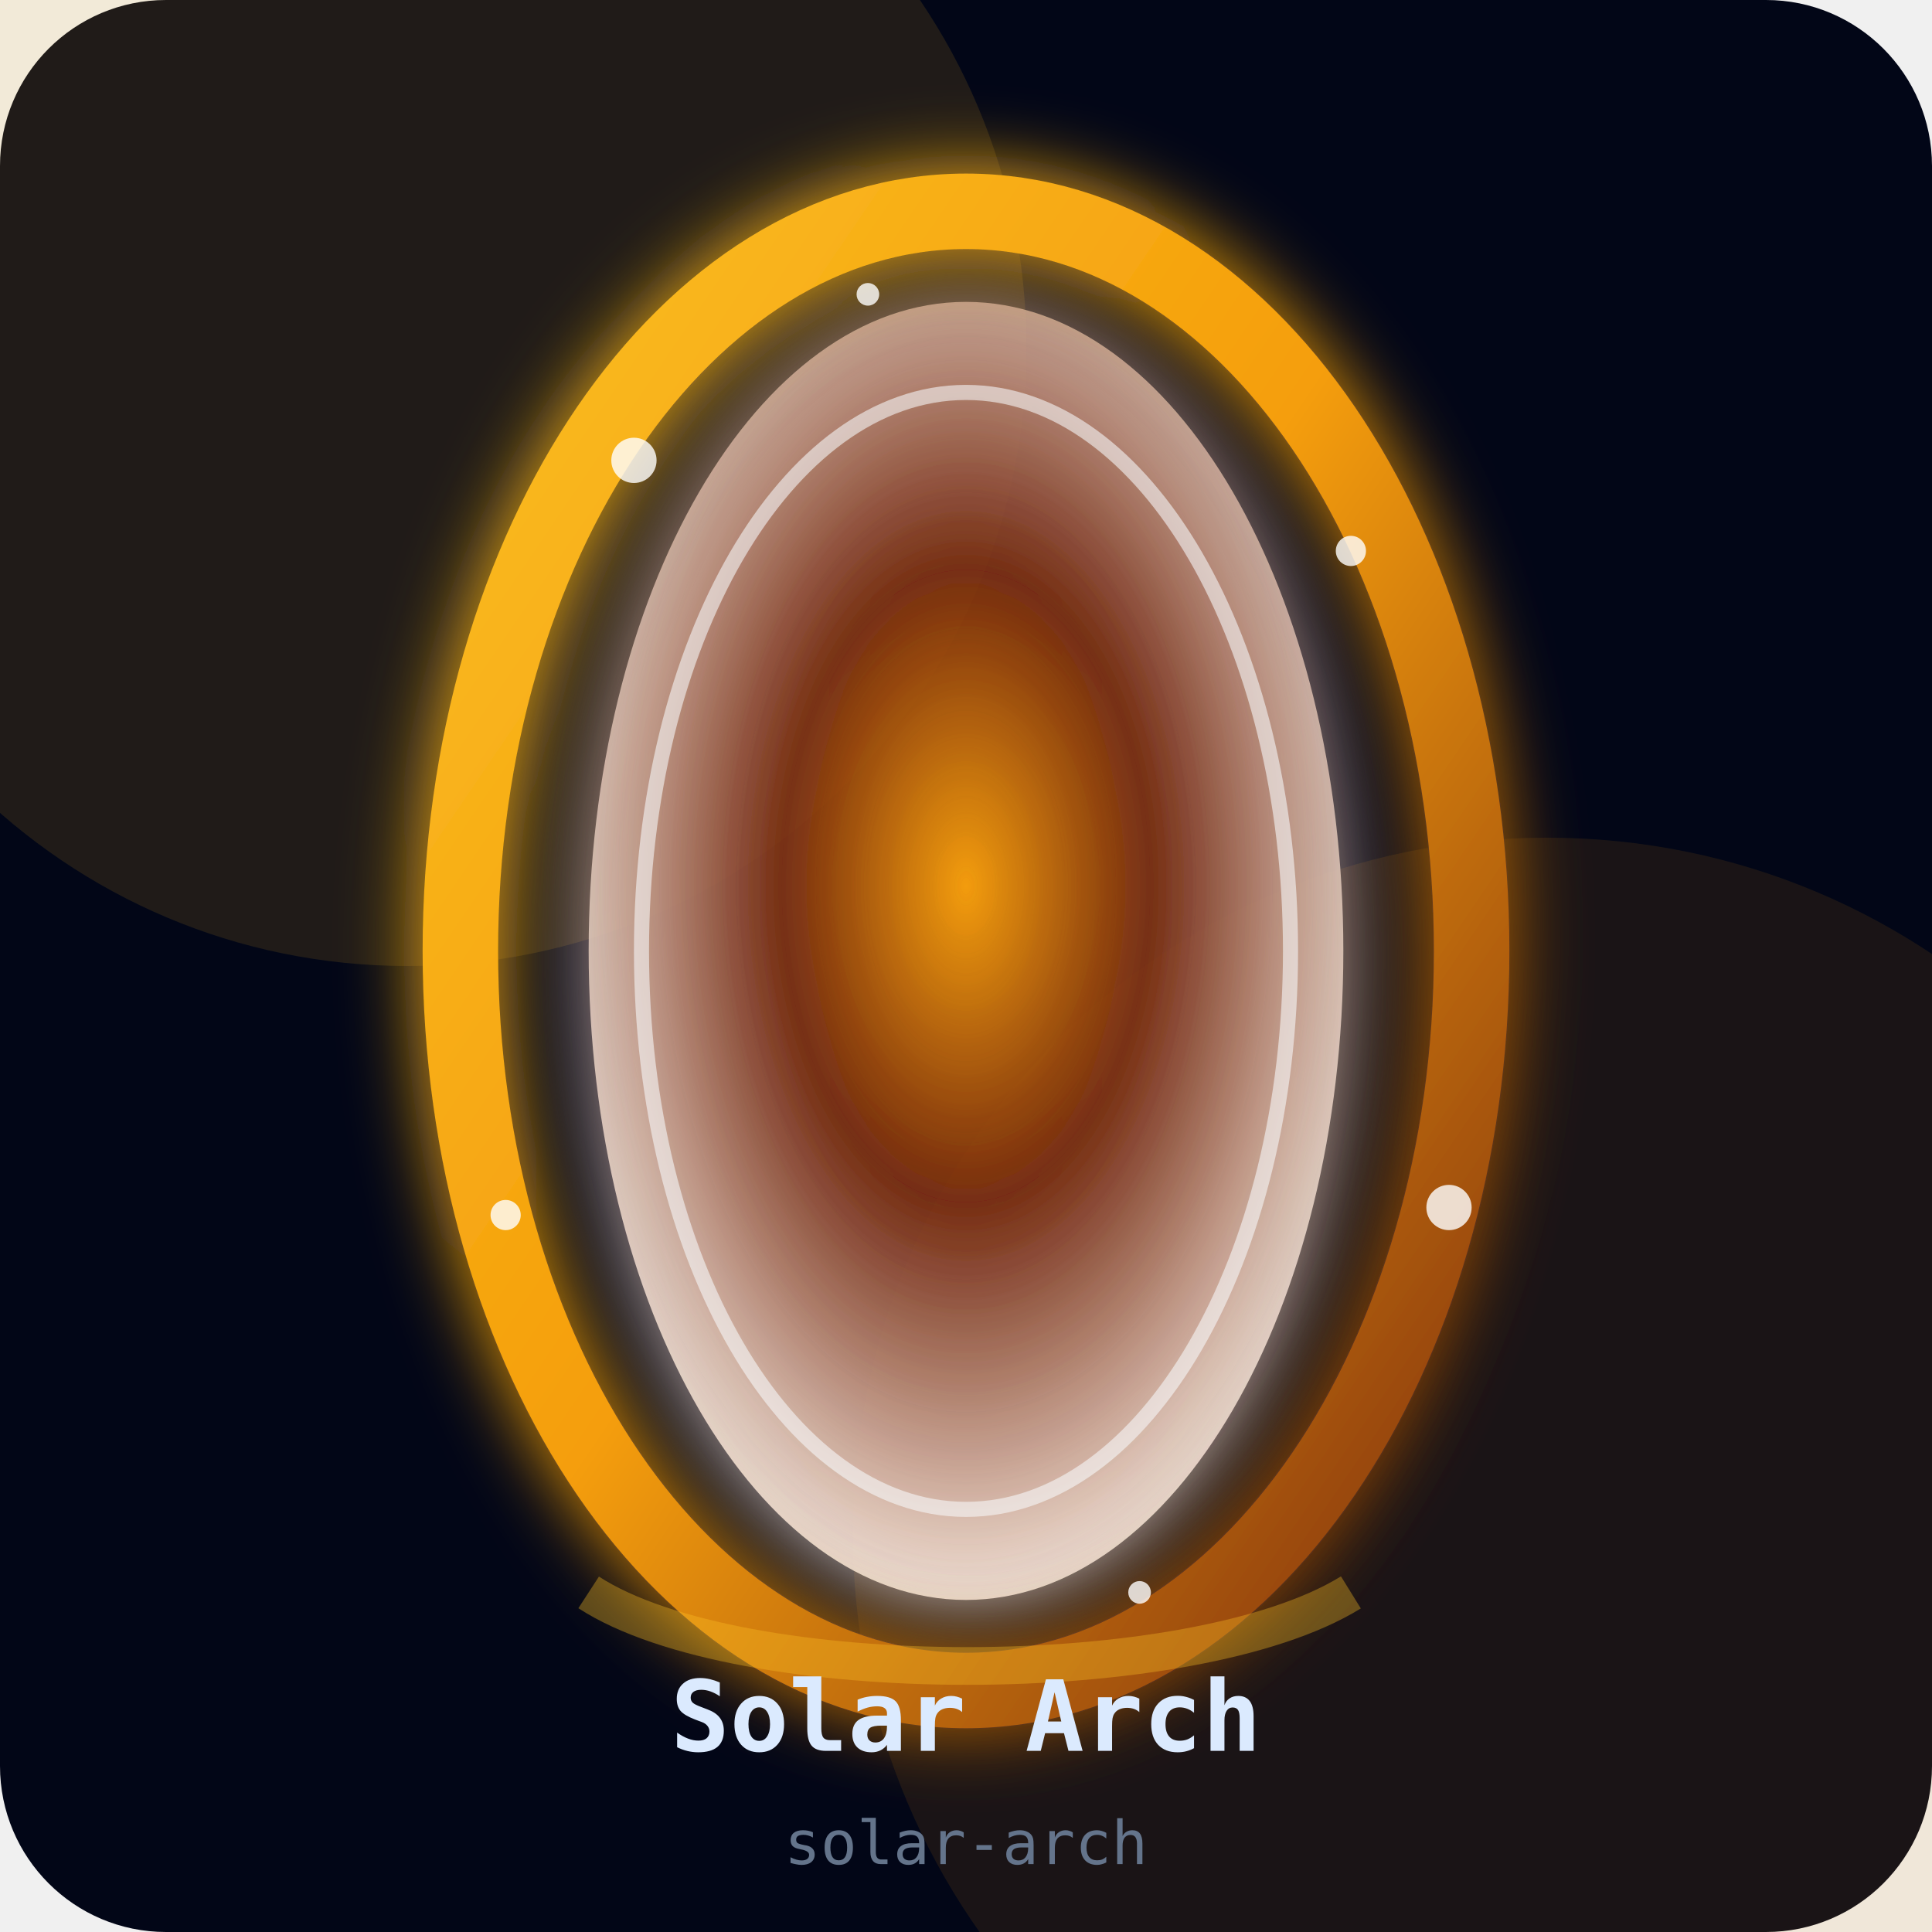
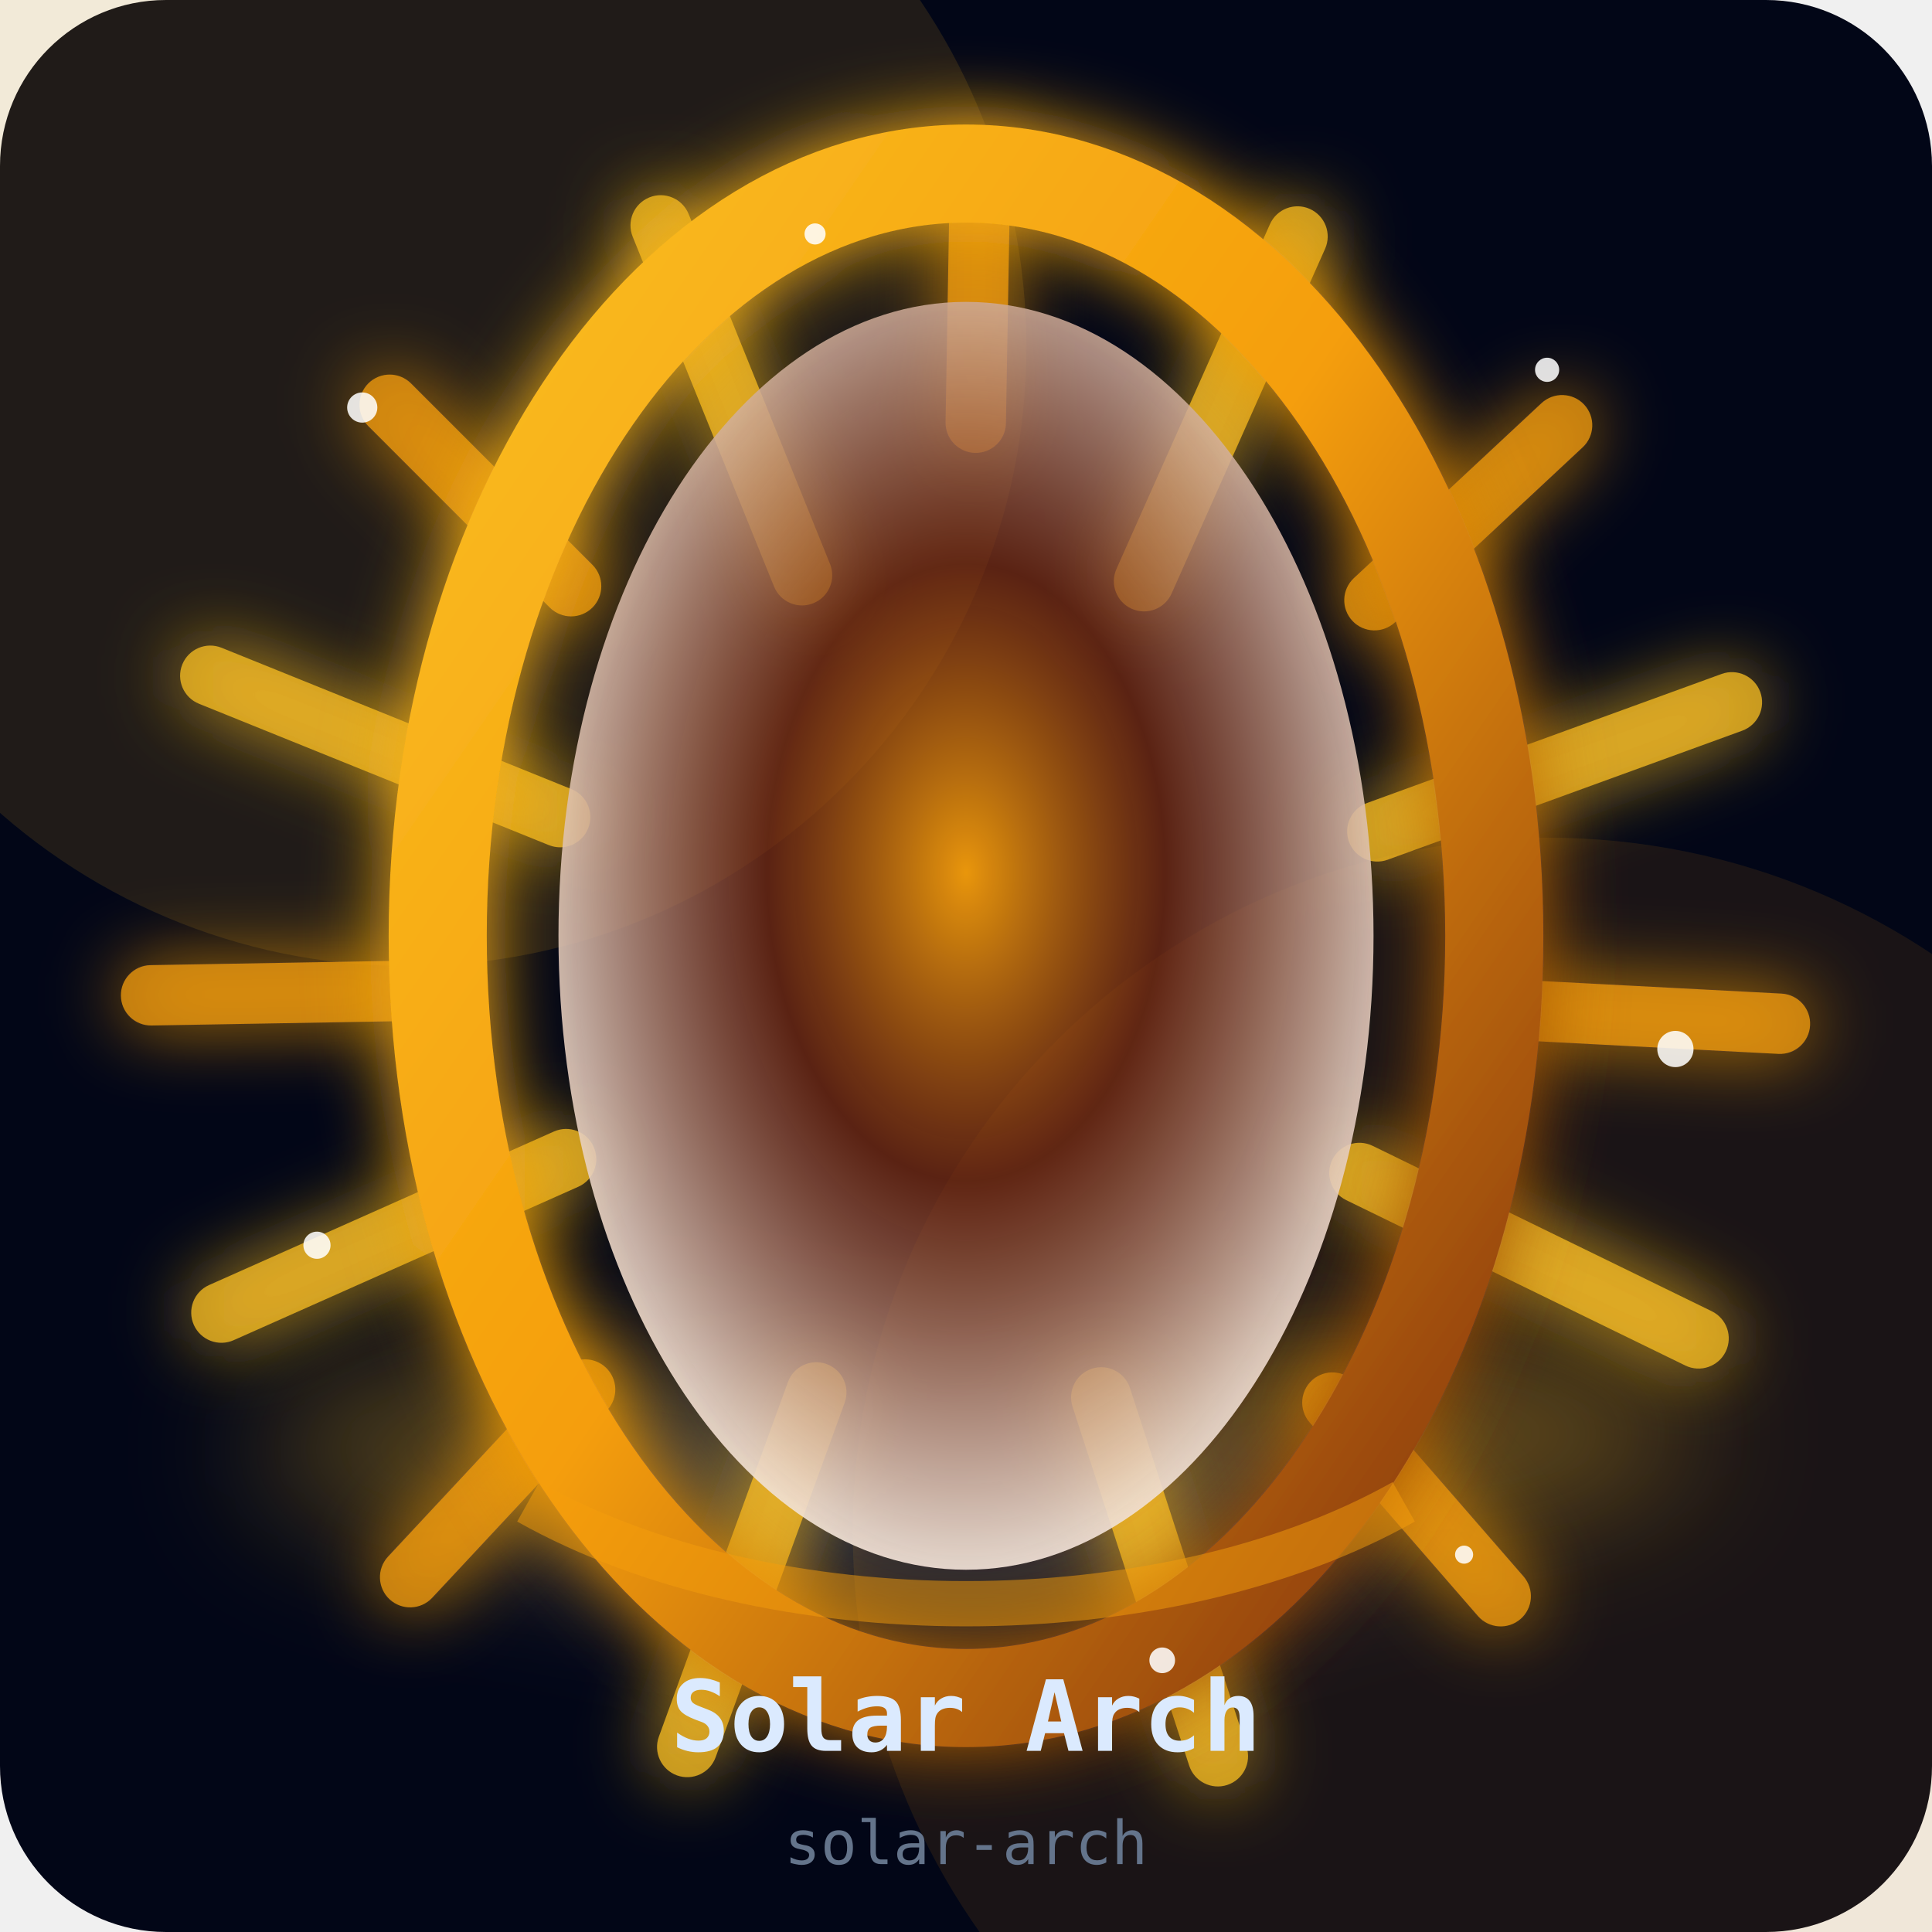
<svg xmlns="http://www.w3.org/2000/svg" width="256" height="256" viewBox="0 0 256 256" role="img" aria-label="Solar Arch portal">
  <defs>
    <radialGradient id="core-solar-arch" cx="50%" cy="45%" r="58%">
      <stop offset="0%" stop-color="#f59e0b" stop-opacity="0.95" />
      <stop offset="42%" stop-color="#7c2d12" stop-opacity="0.72" />
      <stop offset="100%" stop-color="#fff7ed" stop-opacity="0.94" />
    </radialGradient>
    <linearGradient id="rim-solar-arch" x1="0%" x2="100%" y1="0%" y2="100%">
      <stop offset="0%" stop-color="#fbbf24" />
      <stop offset="48%" stop-color="#f59e0b" />
      <stop offset="100%" stop-color="#7c2d12" />
    </linearGradient>
    <filter id="glow-solar-arch" x="-50%" y="-50%" width="200%" height="200%">
      <feGaussianBlur stdDeviation="5" result="blur" />
      <feMerge>
        <feMergeNode in="blur" />
        <feMergeNode in="SourceGraphic" />
      </feMerge>
    </filter>
+     <filter id="glow-smoke" x="-50%" y="-50%" width="200%" height="200%">
+       <feGaussianBlur stdDeviation="9" />
+     </filter>
  </defs>
  <rect width="256" height="256" rx="22" fill="#020617" />
  <circle cx="54" cy="46" r="82" fill="#fbbf24" opacity="0.12" />
  <circle cx="205" cy="203" r="92" fill="#f59e0b" opacity="0.1" />
-   <ellipse cx="128" cy="126" rx="50" ry="86" fill="url(#core-solar-arch)" filter="url(#glow-solar-arch)" />
-   <ellipse cx="128" cy="126" rx="67" ry="98" fill="none" stroke="url(#rim-solar-arch)" stroke-width="10" filter="url(#glow-solar-arch)" />
-   <ellipse cx="128" cy="126" rx="43" ry="74" fill="none" stroke="#f8fafc" stroke-width="2" opacity="0.58" />
-   <g opacity="0.8">
-     <circle cx="84" cy="61" r="3" fill="#fff" />
-     <circle cx="179" cy="73" r="2" fill="#fff" />
-     <circle cx="67" cy="161" r="2" fill="#fff" />
-     <circle cx="192" cy="160" r="3" fill="#fff" />
-     <circle cx="115" cy="39" r="1.5" fill="#fff" />
-     <circle cx="151" cy="211" r="1.5" fill="#fff" />
+   <g opacity="0.34" filter="url(#glow-smoke)">
+     <ellipse cx="74" cy="192" rx="40" ry="12" fill="#fbbf24" />
+     <ellipse cx="126" cy="199" rx="58" ry="14" fill="#ffffff" opacity="0.42" />
+     <ellipse cx="180" cy="190" rx="44" ry="12" fill="#fbbf24" />
  </g>
-   <path d="M78 211c20 13 80 13 101 0" fill="none" stroke="#fbbf24" stroke-width="5" opacity="0.35" />
+   <g filter="url(#glow-solar-arch)">
+     <rect x="124" y="18" width="8" height="58" rx="4" fill="#fbbf24" transform="rotate(-160 128 130)" opacity="0.75" />
+     <rect x="124" y="18" width="8" height="42" rx="4" fill="#f59e0b" transform="rotate(-137 128 130)" opacity="0.75" />
+     <rect x="124" y="18" width="8" height="58" rx="4" fill="#fbbf24" transform="rotate(-114 128 130)" opacity="0.75" />
+     <rect x="124" y="18" width="8" height="42" rx="4" fill="#f59e0b" transform="rotate(-91 128 130)" opacity="0.75" />
+     <rect x="124" y="18" width="8" height="58" rx="4" fill="#fbbf24" transform="rotate(-68 128 130)" opacity="0.75" />
+     <rect x="124" y="18" width="8" height="42" rx="4" fill="#f59e0b" transform="rotate(-45 128 130)" opacity="0.75" />
+     <rect x="124" y="18" width="8" height="58" rx="4" fill="#fbbf24" transform="rotate(-22 128 130)" opacity="0.75" />
+     <rect x="124" y="18" width="8" height="42" rx="4" fill="#f59e0b" transform="rotate(1 128 130)" opacity="0.75" />
+     <rect x="124" y="18" width="8" height="58" rx="4" fill="#fbbf24" transform="rotate(24 128 130)" opacity="0.75" />
+     <rect x="124" y="18" width="8" height="42" rx="4" fill="#f59e0b" transform="rotate(47 128 130)" opacity="0.75" />
+     <rect x="124" y="18" width="8" height="58" rx="4" fill="#fbbf24" transform="rotate(70 128 130)" opacity="0.75" />
+     <rect x="124" y="18" width="8" height="42" rx="4" fill="#f59e0b" transform="rotate(93 128 130)" opacity="0.75" />
+     <rect x="124" y="18" width="8" height="58" rx="4" fill="#fbbf24" transform="rotate(116 128 130)" opacity="0.75" />
+     <rect x="124" y="18" width="8" height="42" rx="4" fill="#f59e0b" transform="rotate(139 128 130)" opacity="0.75" />
+     <rect x="124" y="18" width="8" height="58" rx="4" fill="#fbbf24" transform="rotate(162 128 130)" opacity="0.75" />
+   </g>
+   <ellipse cx="128" cy="124" rx="54" ry="84" fill="url(#core-solar-arch)" />
+   <ellipse cx="128" cy="124" rx="70" ry="101" fill="none" stroke="url(#rim-solar-arch)" stroke-width="13" filter="url(#glow-solar-arch)" />
+   <path d="M70 199c32 18 84 18 116 0" fill="none" stroke="#f59e0b" stroke-width="6" opacity="0.5" />
+   <g opacity="0.86">
+     <circle cx="48" cy="54" r="2" fill="#fff" />
+     <circle cx="205" cy="49" r="1.6" fill="#fff" />
+     <circle cx="222" cy="139" r="2.4" fill="#fff" />
+     <circle cx="42" cy="165" r="1.8" fill="#fff" />
+     <circle cx="108" cy="31" r="1.4" fill="#fff" />
+     <circle cx="154" cy="220" r="1.7" fill="#fff" />
+     <circle cx="194" cy="206" r="1.2" fill="#fff" />
+   </g>
  <text x="128" y="232" text-anchor="middle" fill="#dbeafe" font-family="ui-monospace, SFMono-Regular, Menlo, monospace" font-size="13" font-weight="700" letter-spacing="0">Solar Arch</text>
  <text x="128" y="247" text-anchor="middle" fill="#64748b" font-family="ui-monospace, SFMono-Regular, Menlo, monospace" font-size="8" letter-spacing="0">solar-arch</text>
</svg>
